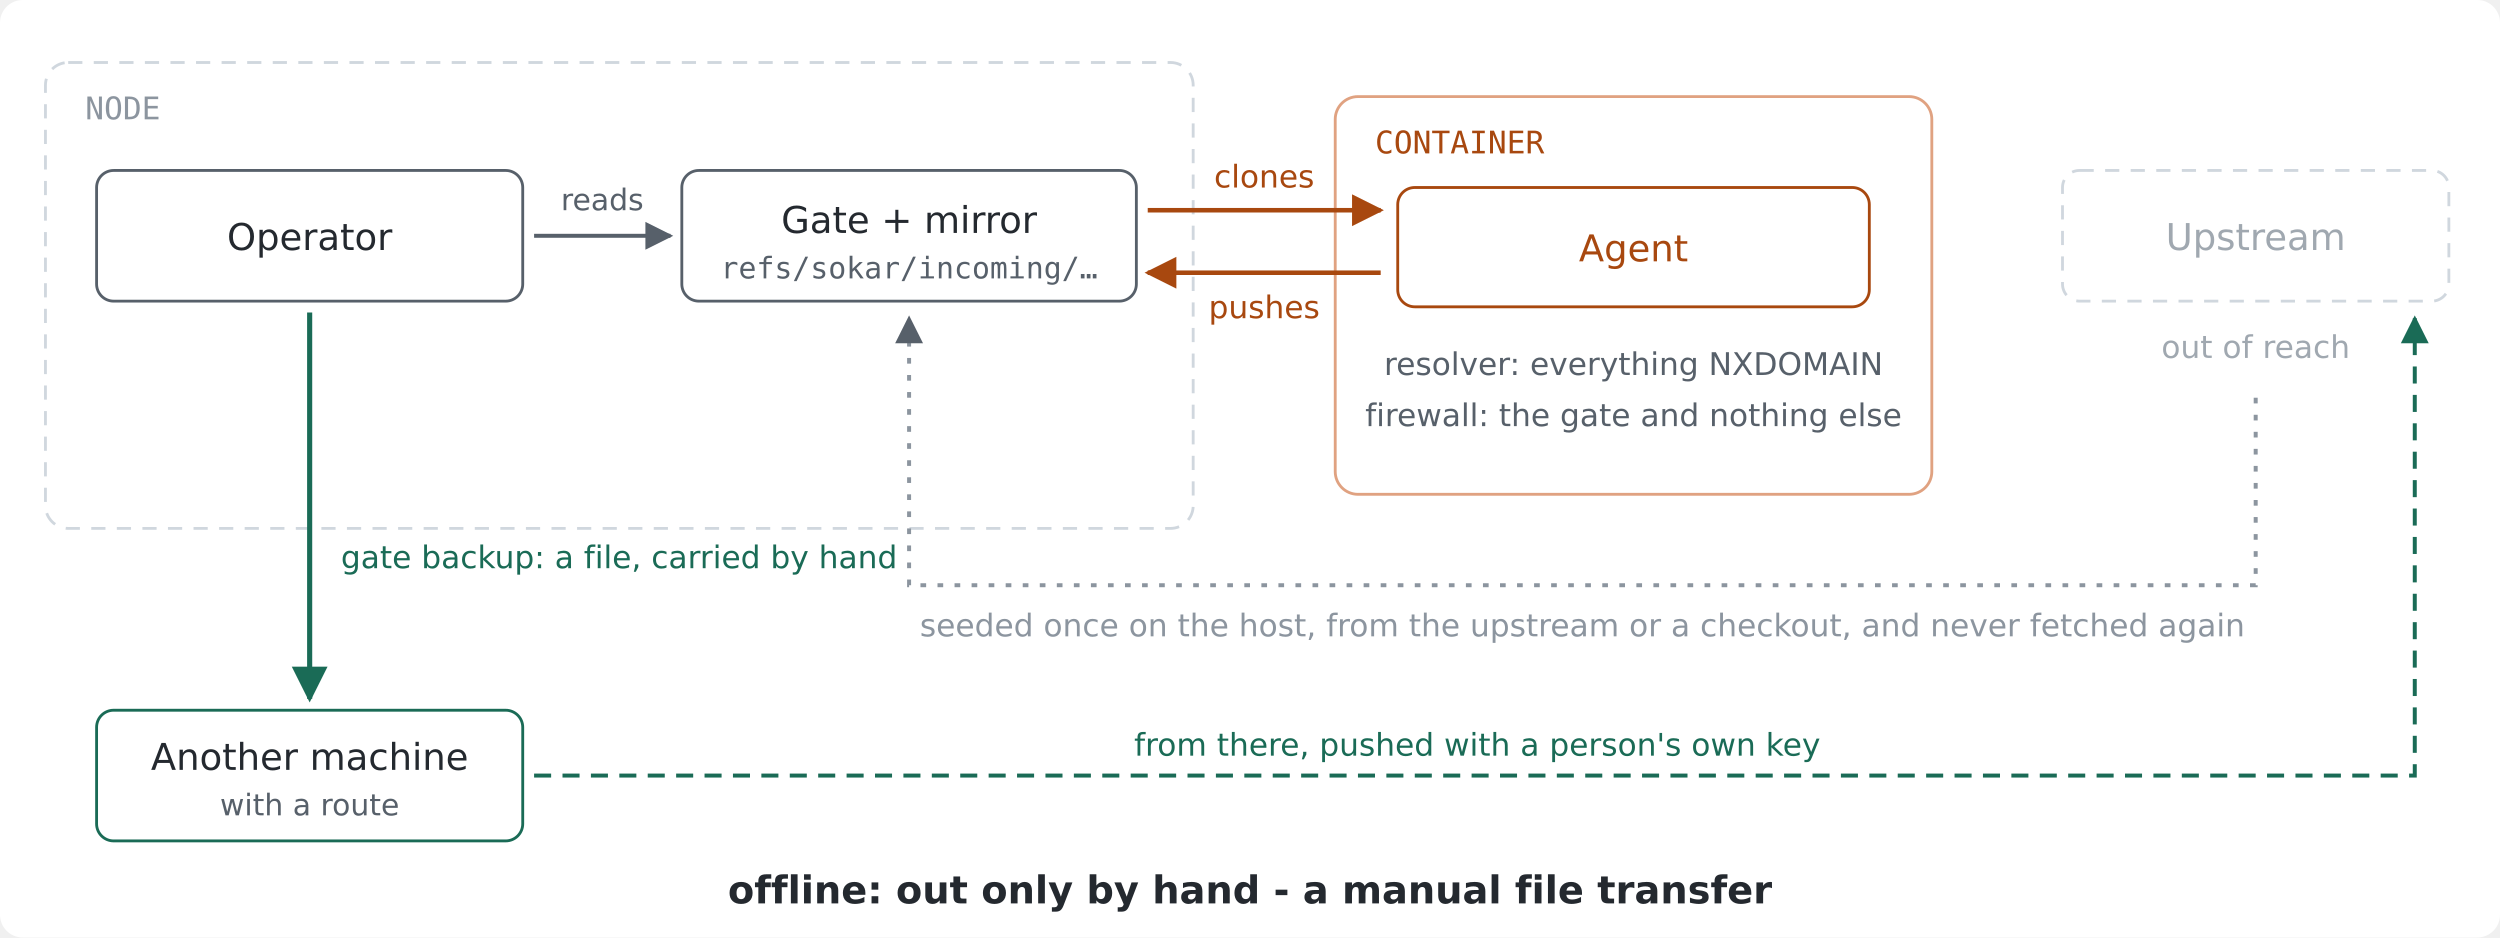
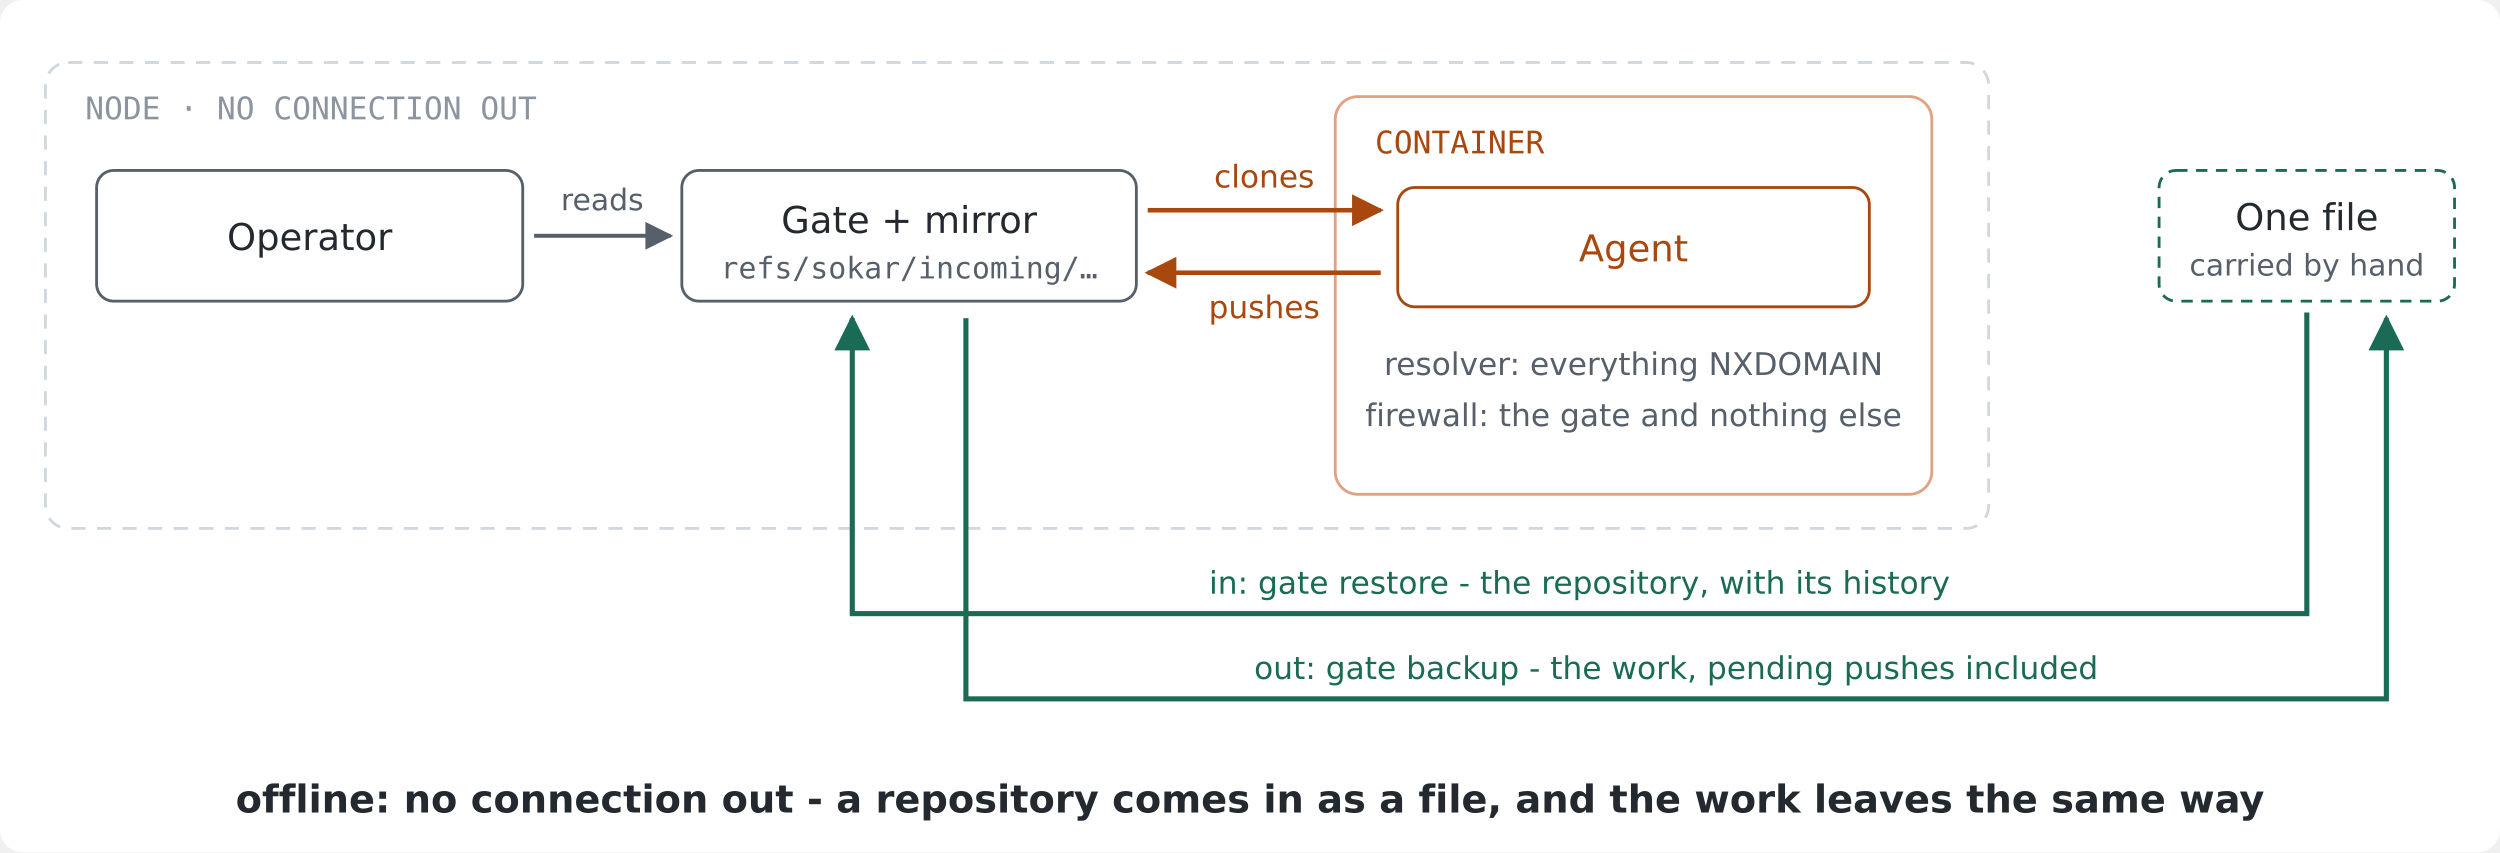
- <svg xmlns="http://www.w3.org/2000/svg" viewBox="0 0 880 330" width="880" height="330" role="img" aria-label="Offline: the agent clones from the local mirror and pushes back to it; there is no path to the upstream and the resolver answers nothing. The mirror is seeded once on the host, from the upstream or a checkout, and never fetched again. Work leaves only by hand: a person writes it into a file, carries it to a machine with a route, and pushes it from there with their own key.">
-   <rect x="0" y="0" width="880" height="330" rx="8" fill="#ffffff" />
+ <svg xmlns="http://www.w3.org/2000/svg" viewBox="0 0 880 300" width="880" height="300" role="img" aria-label="Offline: the machine has no connection out. The agent clones from the local mirror and pushes back to it; the resolver answers nothing. The repository comes in as one file a person carries to the machine, and the work goes out the same way.">
+   <rect x="0" y="0" width="880" height="300" rx="8" fill="#ffffff" />
  <defs>
    <marker id="ink" viewBox="0 0 10 10" refX="9" refY="5" markerWidth="7" markerHeight="7" orient="auto-start-reverse">
      <path d="M 0 0 L 10 5 L 0 10 z" fill="#57606a" />
    </marker>
    <marker id="agent" viewBox="0 0 10 10" refX="9" refY="5" markerWidth="7" markerHeight="7" orient="auto-start-reverse">
      <path d="M 0 0 L 10 5 L 0 10 z" fill="#a8480f" />
    </marker>
+     <marker id="hand" viewBox="0 0 10 10" refX="9" refY="5" markerWidth="7" markerHeight="7" orient="auto-start-reverse">
+       <path d="M 0 0 L 10 5 L 0 10 z" fill="#1a6b56" />
+     </marker>
  </defs>
  <g font-family="'Fira Sans','DejaVu Sans',sans-serif">
-     <rect x="16" y="22" width="404" height="164" rx="8" fill="none" stroke="#d0d7de" stroke-dasharray="5 4" />
-     <text x="30" y="42" font-size="11" fill="#8c959f" font-family="'IBM Plex Mono',monospace">NODE</text>
+     <rect x="16" y="22" width="684" height="164" rx="8" fill="none" stroke="#d0d7de" stroke-dasharray="5 4" />
+     <text x="30" y="42" font-size="11" fill="#8c959f" font-family="'IBM Plex Mono',monospace">NODE · NO CONNECTION OUT</text>
    <rect x="34" y="60" width="150" height="46" rx="6" fill="none" stroke="#57606a" />
    <text x="109" y="88" font-size="13" text-anchor="middle" fill="#24292f">Operator</text>
    <rect x="240" y="60" width="160" height="46" rx="6" fill="none" stroke="#57606a" />
    <text x="320" y="82" font-size="13" text-anchor="middle" fill="#24292f">Gate + mirror</text>
    <text x="320" y="98" font-size="10.5" text-anchor="middle" fill="#57606a" font-family="'IBM Plex Mono',monospace">refs/sokar/incoming/…</text>
    <rect x="470" y="34" width="210" height="140" rx="8" fill="none" stroke="#e0a281" />
    <text x="484" y="54" font-size="11" fill="#a8480f" font-family="'IBM Plex Mono',monospace">CONTAINER</text>
    <rect x="492" y="66" width="166" height="42" rx="6" fill="none" stroke="#a8480f" />
    <text x="575" y="92" font-size="13" text-anchor="middle" fill="#a8480f">Agent</text>
    <text x="575" y="132" font-size="11" text-anchor="middle" fill="#57606a">resolver: everything NXDOMAIN</text>
    <text x="575" y="150" font-size="11" text-anchor="middle" fill="#57606a">firewall: the gate and nothing else</text>
-     <rect x="726" y="60" width="136" height="46" rx="6" fill="none" stroke="#d0d7de" stroke-dasharray="5 4" />
-     <text x="794" y="88" font-size="13" text-anchor="middle" fill="#a0a8b0">Upstream</text>
-     <text x="794" y="126" font-size="11" text-anchor="middle" fill="#a0a8b0">out of reach</text>
-     <path d="M 794 140 L 794 206 L 320 206 L 320 112" stroke="#8c959f" stroke-width="1.4" fill="none" stroke-dasharray="2 4" marker-end="url(#ink)" />
-     <text x="557" y="224" font-size="11" text-anchor="middle" fill="#8c959f">seeded once on the host, from the upstream or a checkout, and never fetched again</text>
    <path d="M 404 74 L 486 74" stroke="#a8480f" stroke-width="1.6" fill="none" marker-end="url(#agent)" />
    <text x="445" y="66" font-size="11" text-anchor="middle" fill="#a8480f">clones</text>
    <path d="M 486 96 L 404 96" stroke="#a8480f" stroke-width="1.6" fill="none" marker-end="url(#agent)" />
    <text x="445" y="112" font-size="11" text-anchor="middle" fill="#a8480f">pushes</text>
    <path d="M 188 83 L 236 83" stroke="#57606a" stroke-width="1.4" fill="none" marker-end="url(#ink)" />
    <text x="212" y="74" font-size="10.5" text-anchor="middle" fill="#57606a">reads</text>
-     <marker id="hand" viewBox="0 0 10 10" refX="9" refY="5" markerWidth="7" markerHeight="7" orient="auto-start-reverse">
-       <path d="M 0 0 L 10 5 L 0 10 z" fill="#1a6b56" />
-     </marker>
-     <path d="M 109 110 L 109 246" stroke="#1a6b56" stroke-width="1.8" fill="none" marker-end="url(#hand)" />
-     <text x="120" y="200" font-size="11" fill="#1a6b56">gate backup: a file, carried by hand</text>
-     <rect x="34" y="250" width="150" height="46" rx="6" fill="none" stroke="#1a6b56" />
-     <text x="109" y="271" font-size="13" text-anchor="middle" fill="#24292f">Another machine</text>
-     <text x="109" y="287" font-size="10.5" text-anchor="middle" fill="#57606a">with a route</text>
-     <path d="M 188 273 L 850 273 L 850 112" stroke="#1a6b56" stroke-width="1.4" fill="none" stroke-dasharray="6 4" marker-end="url(#hand)" />
-     <text x="520" y="266" font-size="11" text-anchor="middle" fill="#1a6b56">from there, pushed with a person's own key</text>
-     <text x="440" y="318" font-size="13.5" text-anchor="middle" fill="#24292f" font-weight="bold">offline: out only by hand - a manual file transfer</text>
+     <rect x="760" y="60" width="104" height="46" rx="6" fill="none" stroke="#1a6b56" stroke-dasharray="4 3" />
+     <text x="812" y="81" font-size="13" text-anchor="middle" fill="#24292f">One file</text>
+     <text x="812" y="97" font-size="10.5" text-anchor="middle" fill="#57606a">carried by hand</text>
+     <path d="M 812 110 L 812 216 L 300 216 L 300 112" stroke="#1a6b56" stroke-width="1.8" fill="none" marker-end="url(#hand)" />
+     <text x="556" y="209" font-size="11" text-anchor="middle" fill="#1a6b56">in: gate restore - the repository, with its history</text>
+     <path d="M 340 112 L 340 246 L 840 246 L 840 112" stroke="#1a6b56" stroke-width="1.8" fill="none" marker-end="url(#hand)" />
+     <text x="590" y="239" font-size="11" text-anchor="middle" fill="#1a6b56">out: gate backup - the work, pending pushes included</text>
+     <text x="440" y="286" font-size="13.5" text-anchor="middle" fill="#24292f" font-weight="bold">offline: no connection out - a repository comes in as a file, and the work leaves the same way</text>
  </g>
</svg>
